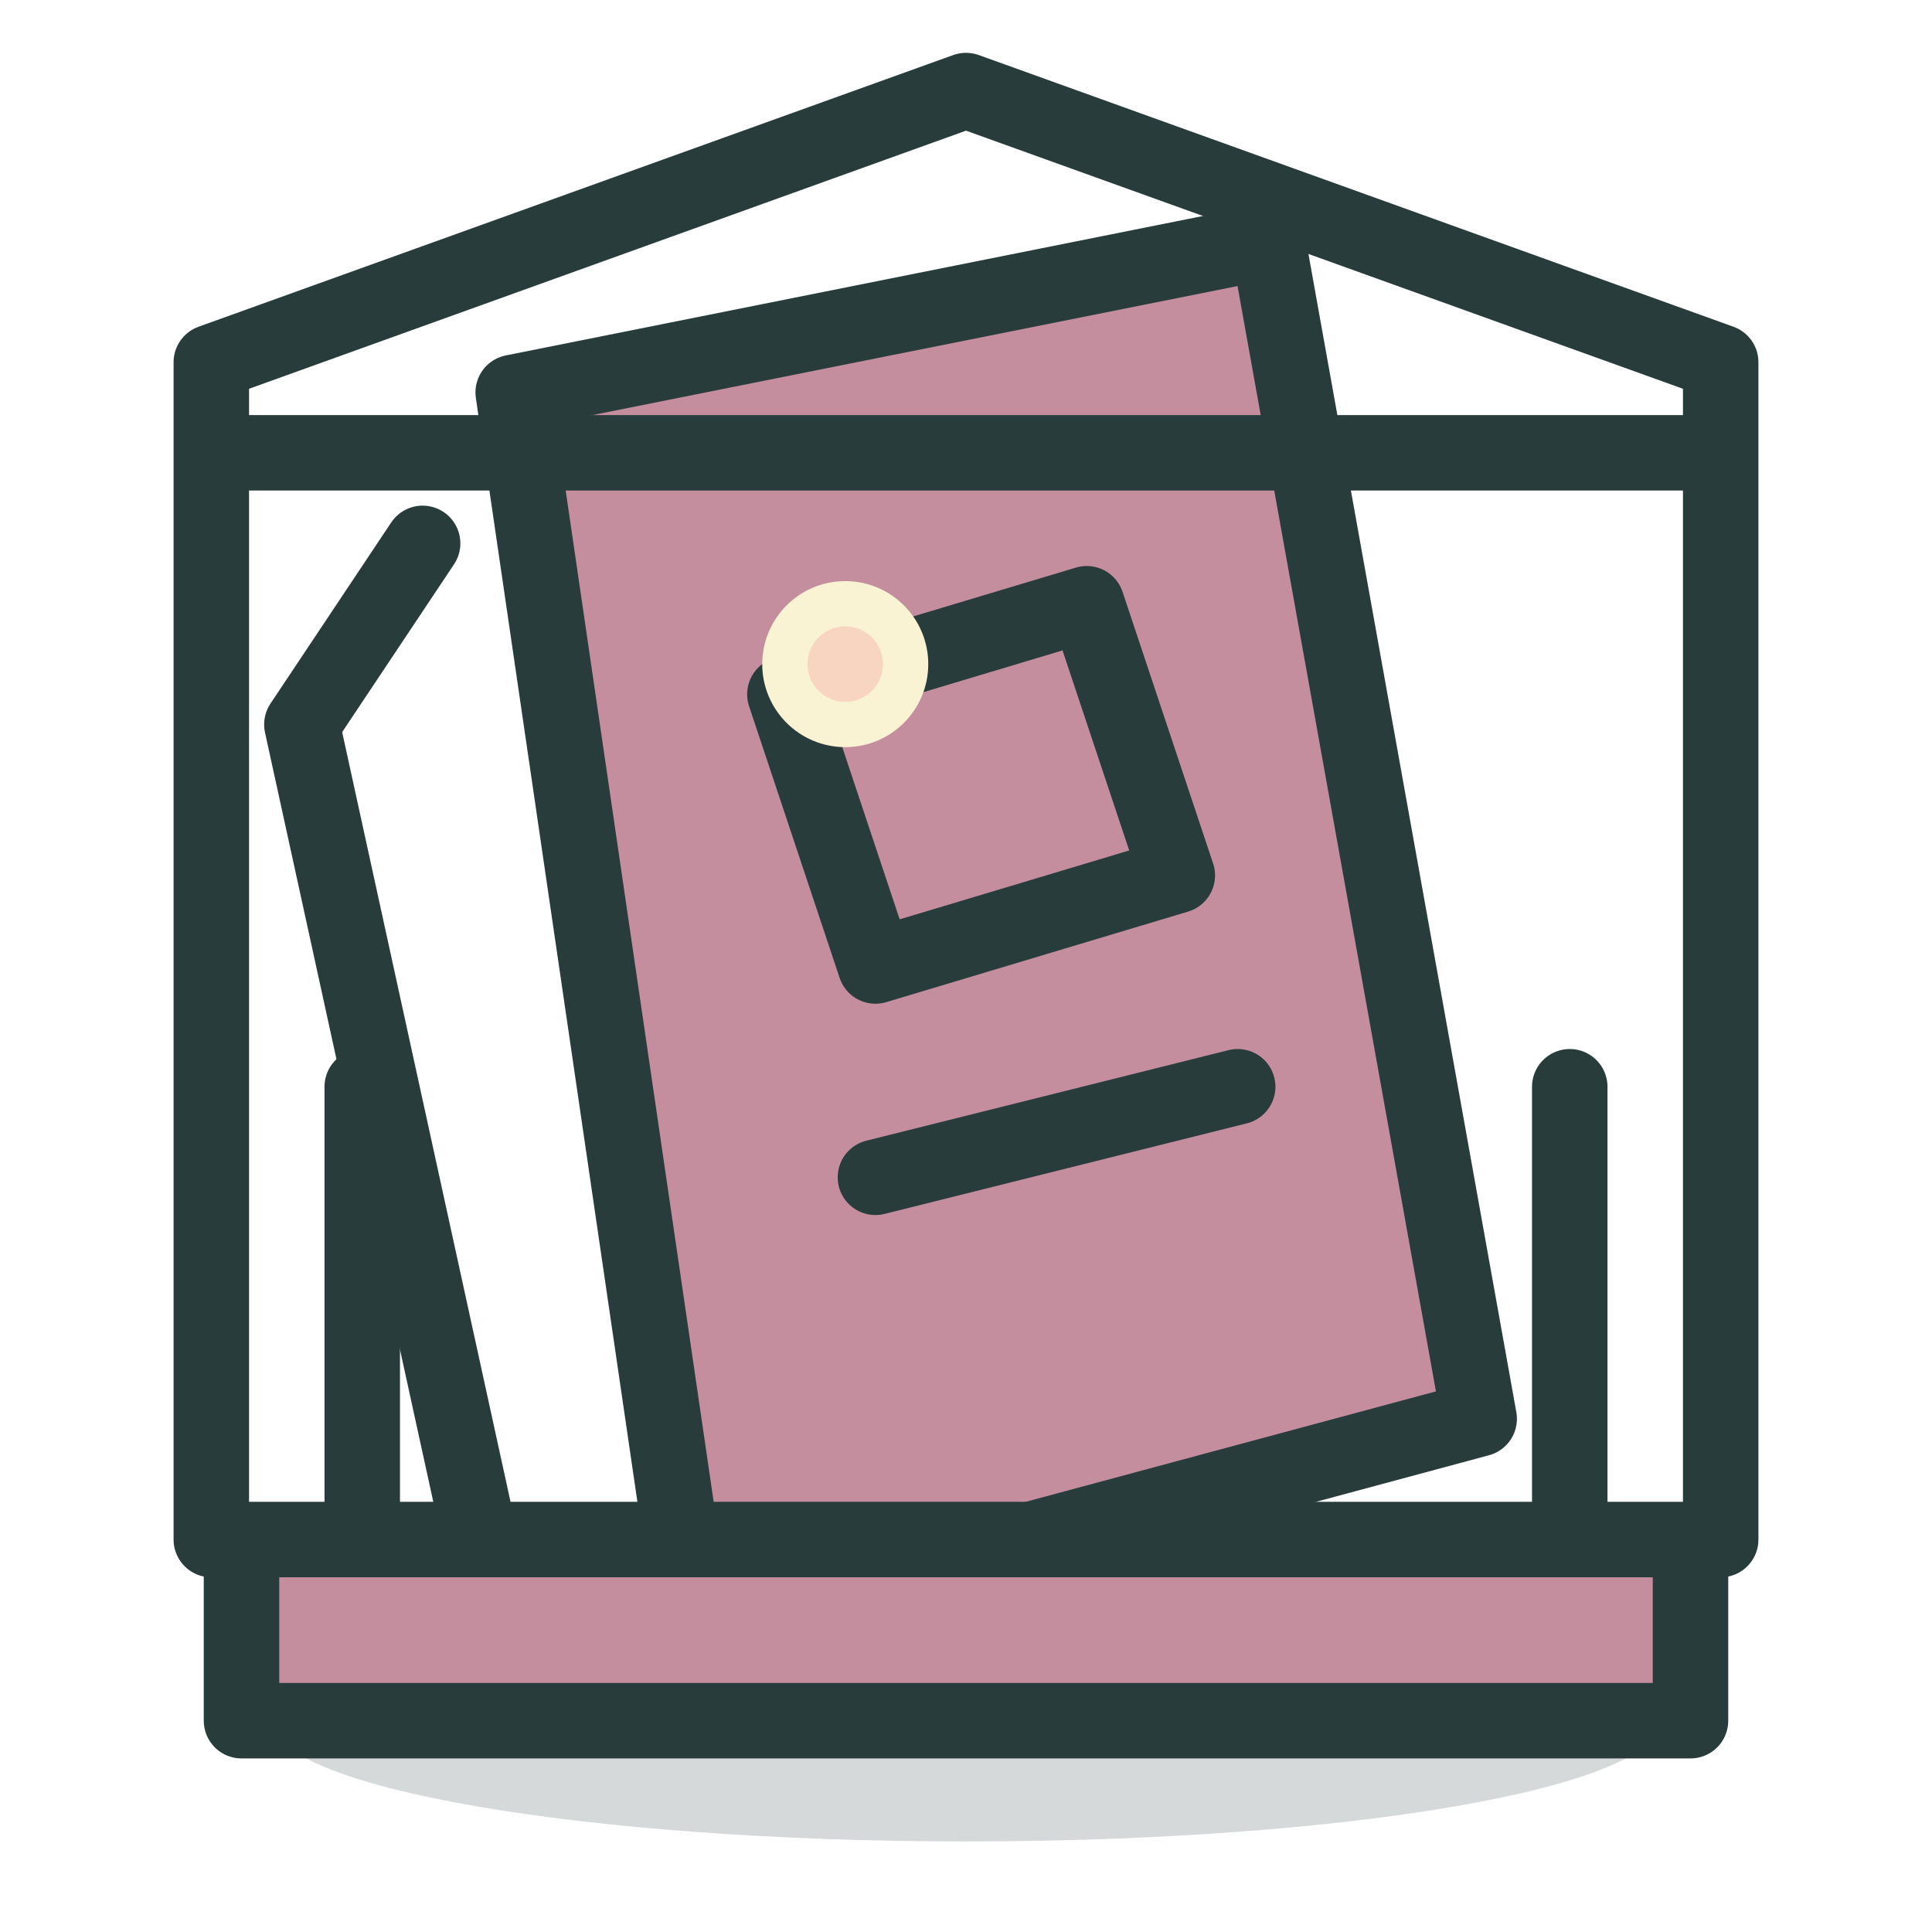
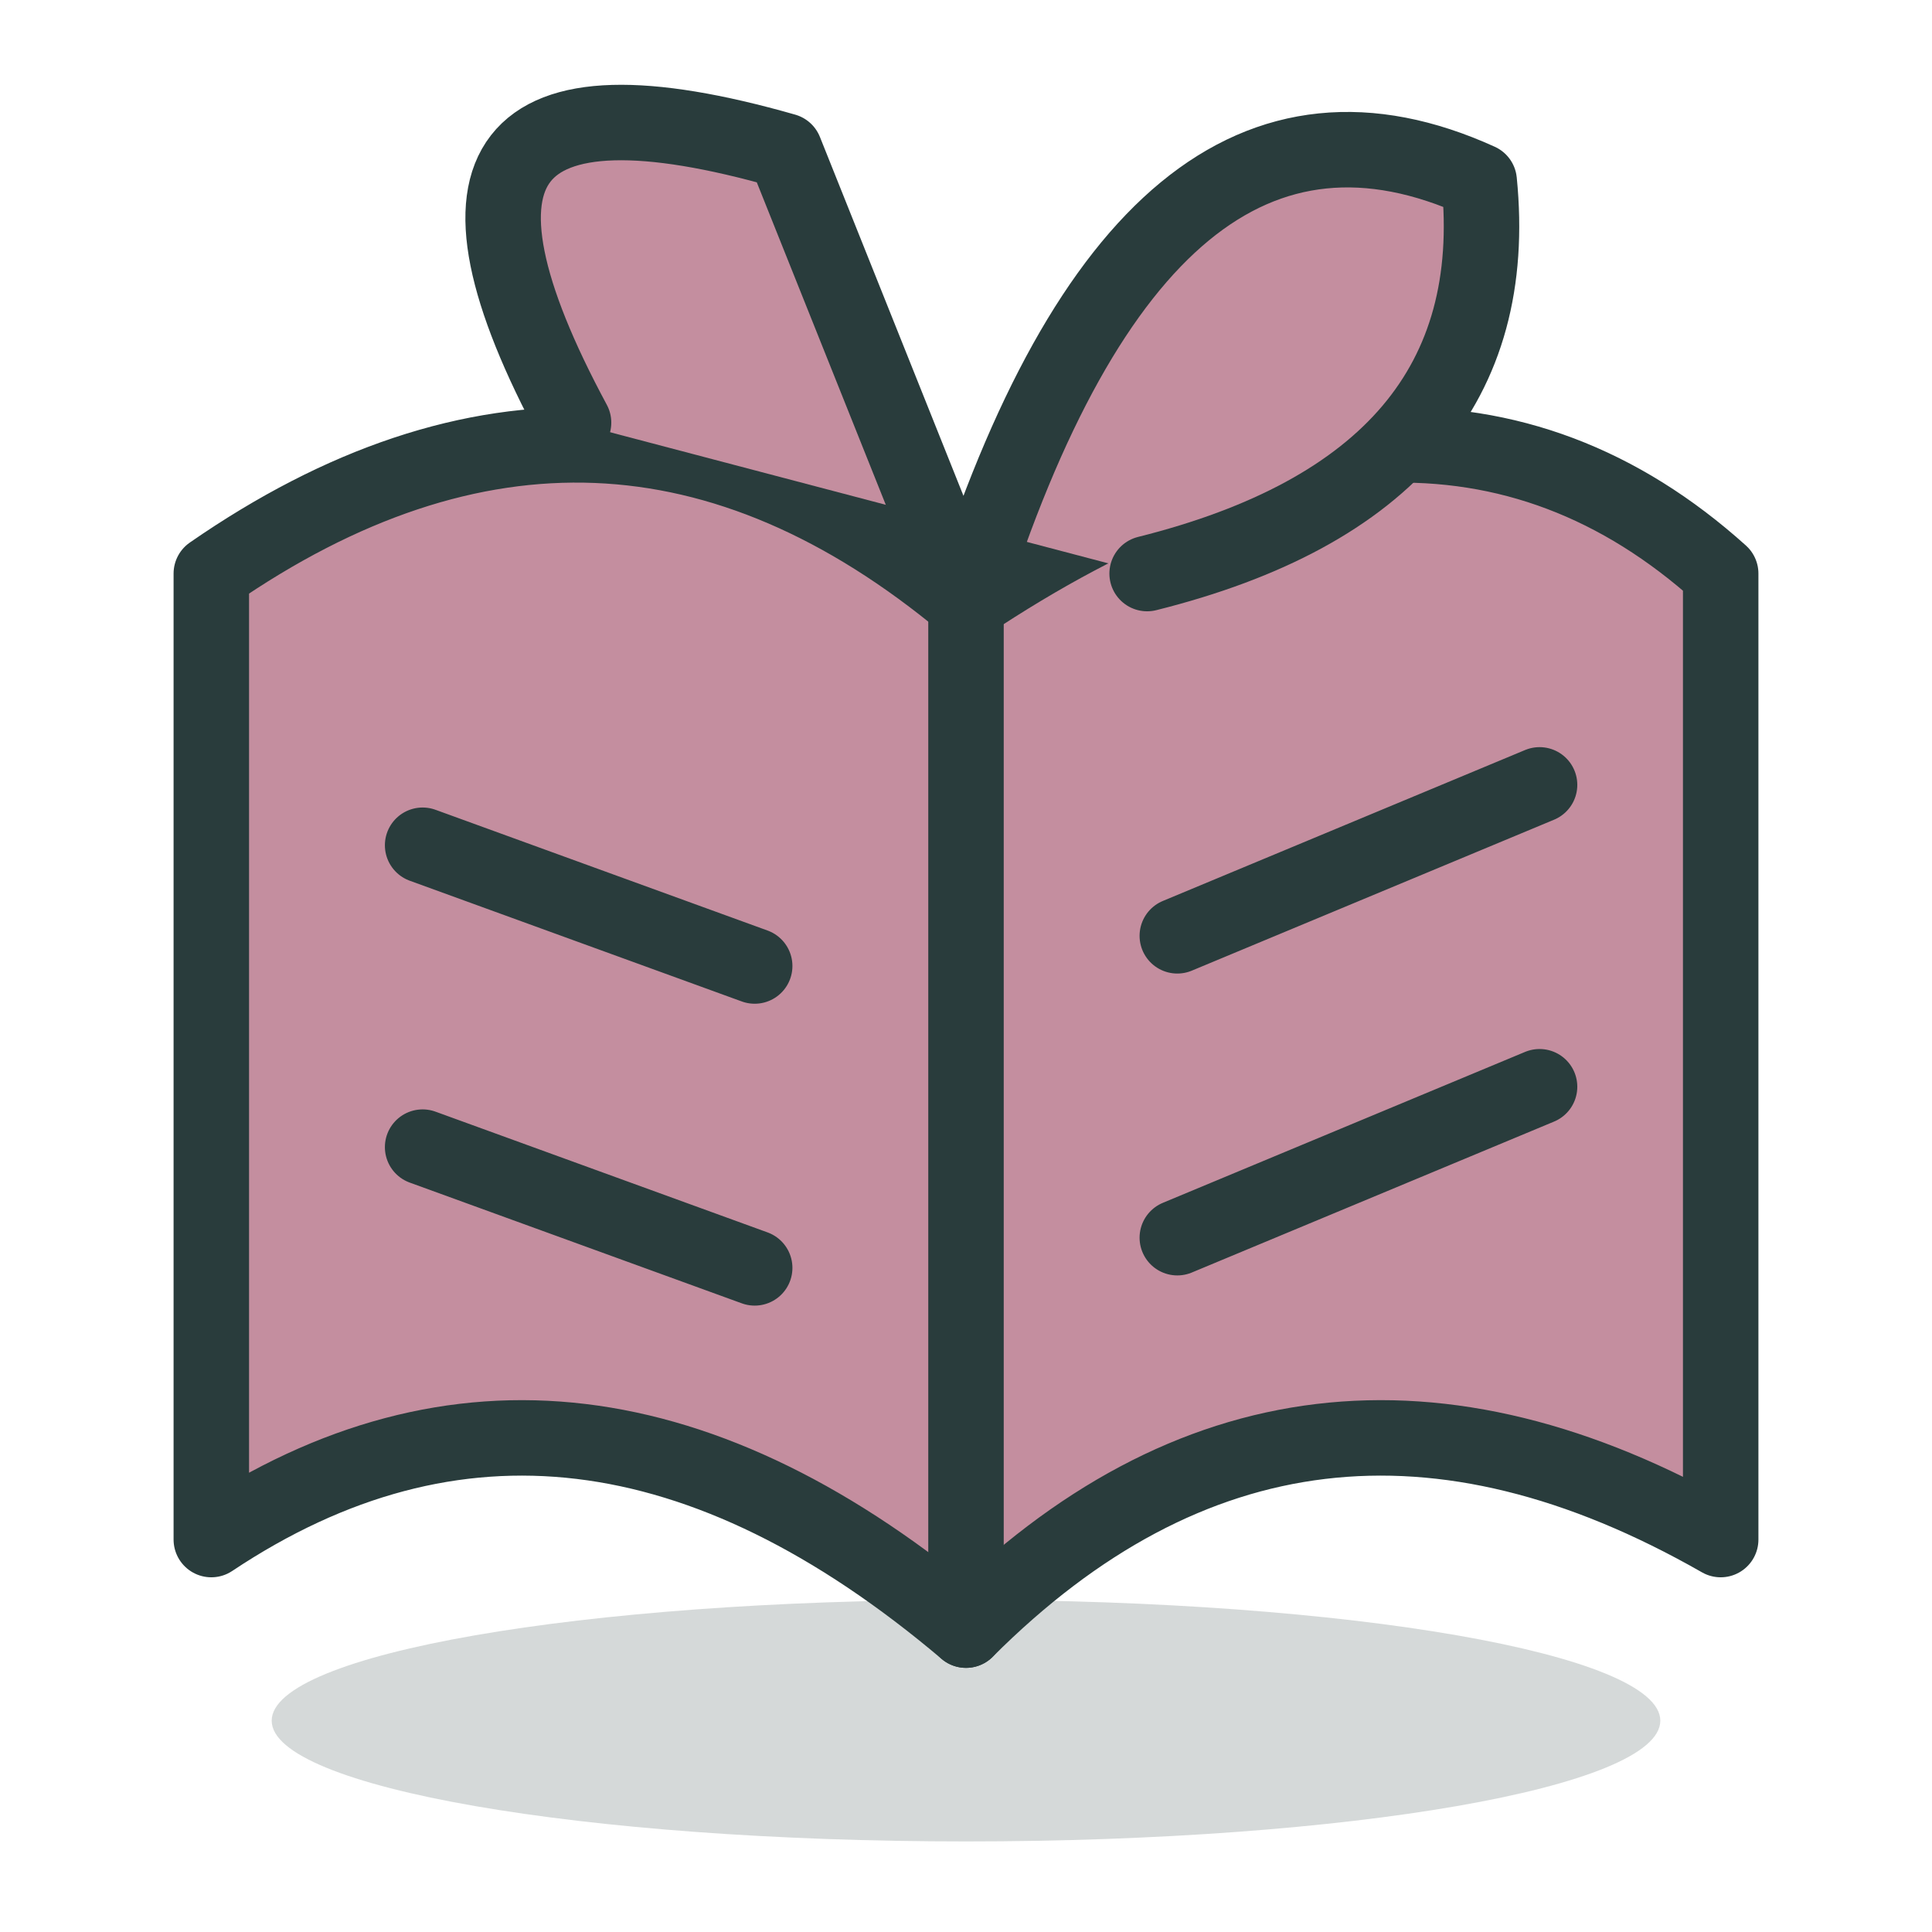
<svg xmlns="http://www.w3.org/2000/svg" viewBox="0 0 64 64">
  <ellipse cx="32" cy="57" rx="23" ry="4" fill="#182e2c" opacity=".18" />
  <g fill="#c48e9f" stroke="#293c3c" stroke-width="2.5" stroke-linejoin="round" stroke-linecap="round">
-     <path d="M17 13L42 8 49 47 23 54Z" />
-     <path d="M26 23L36 20 39 29 29 32ZM29 39L41 36" fill="none" />
-     <path d="M14 18L10 24 17 56 23 54" fill="none" />
-     <path d="M8 51H56V57H8ZM12 51V36M52 51V36" />
-     <path d="M7 51V12L32 3 57 12V51M8 15H56" fill="none" />
+     <path d="M7 19Q20 10 32 20Q47 10 57 19V51Q43 43 32 54Q19 43 7 51Z" />
+     <path d="M32 20V54M19 14Q12 1 26 5L32 20Q38 1 49 6Q50 16 38 19" />
+     <path d="M14 28L25 32M39 31L51 26M14 38L25 42M39 41L51 36" fill="none" />
  </g>
-   <circle cx="28" cy="22" r="2" fill="#f8d5c0" stroke="#f9f3d3" stroke-width="1.5" />
</svg>
